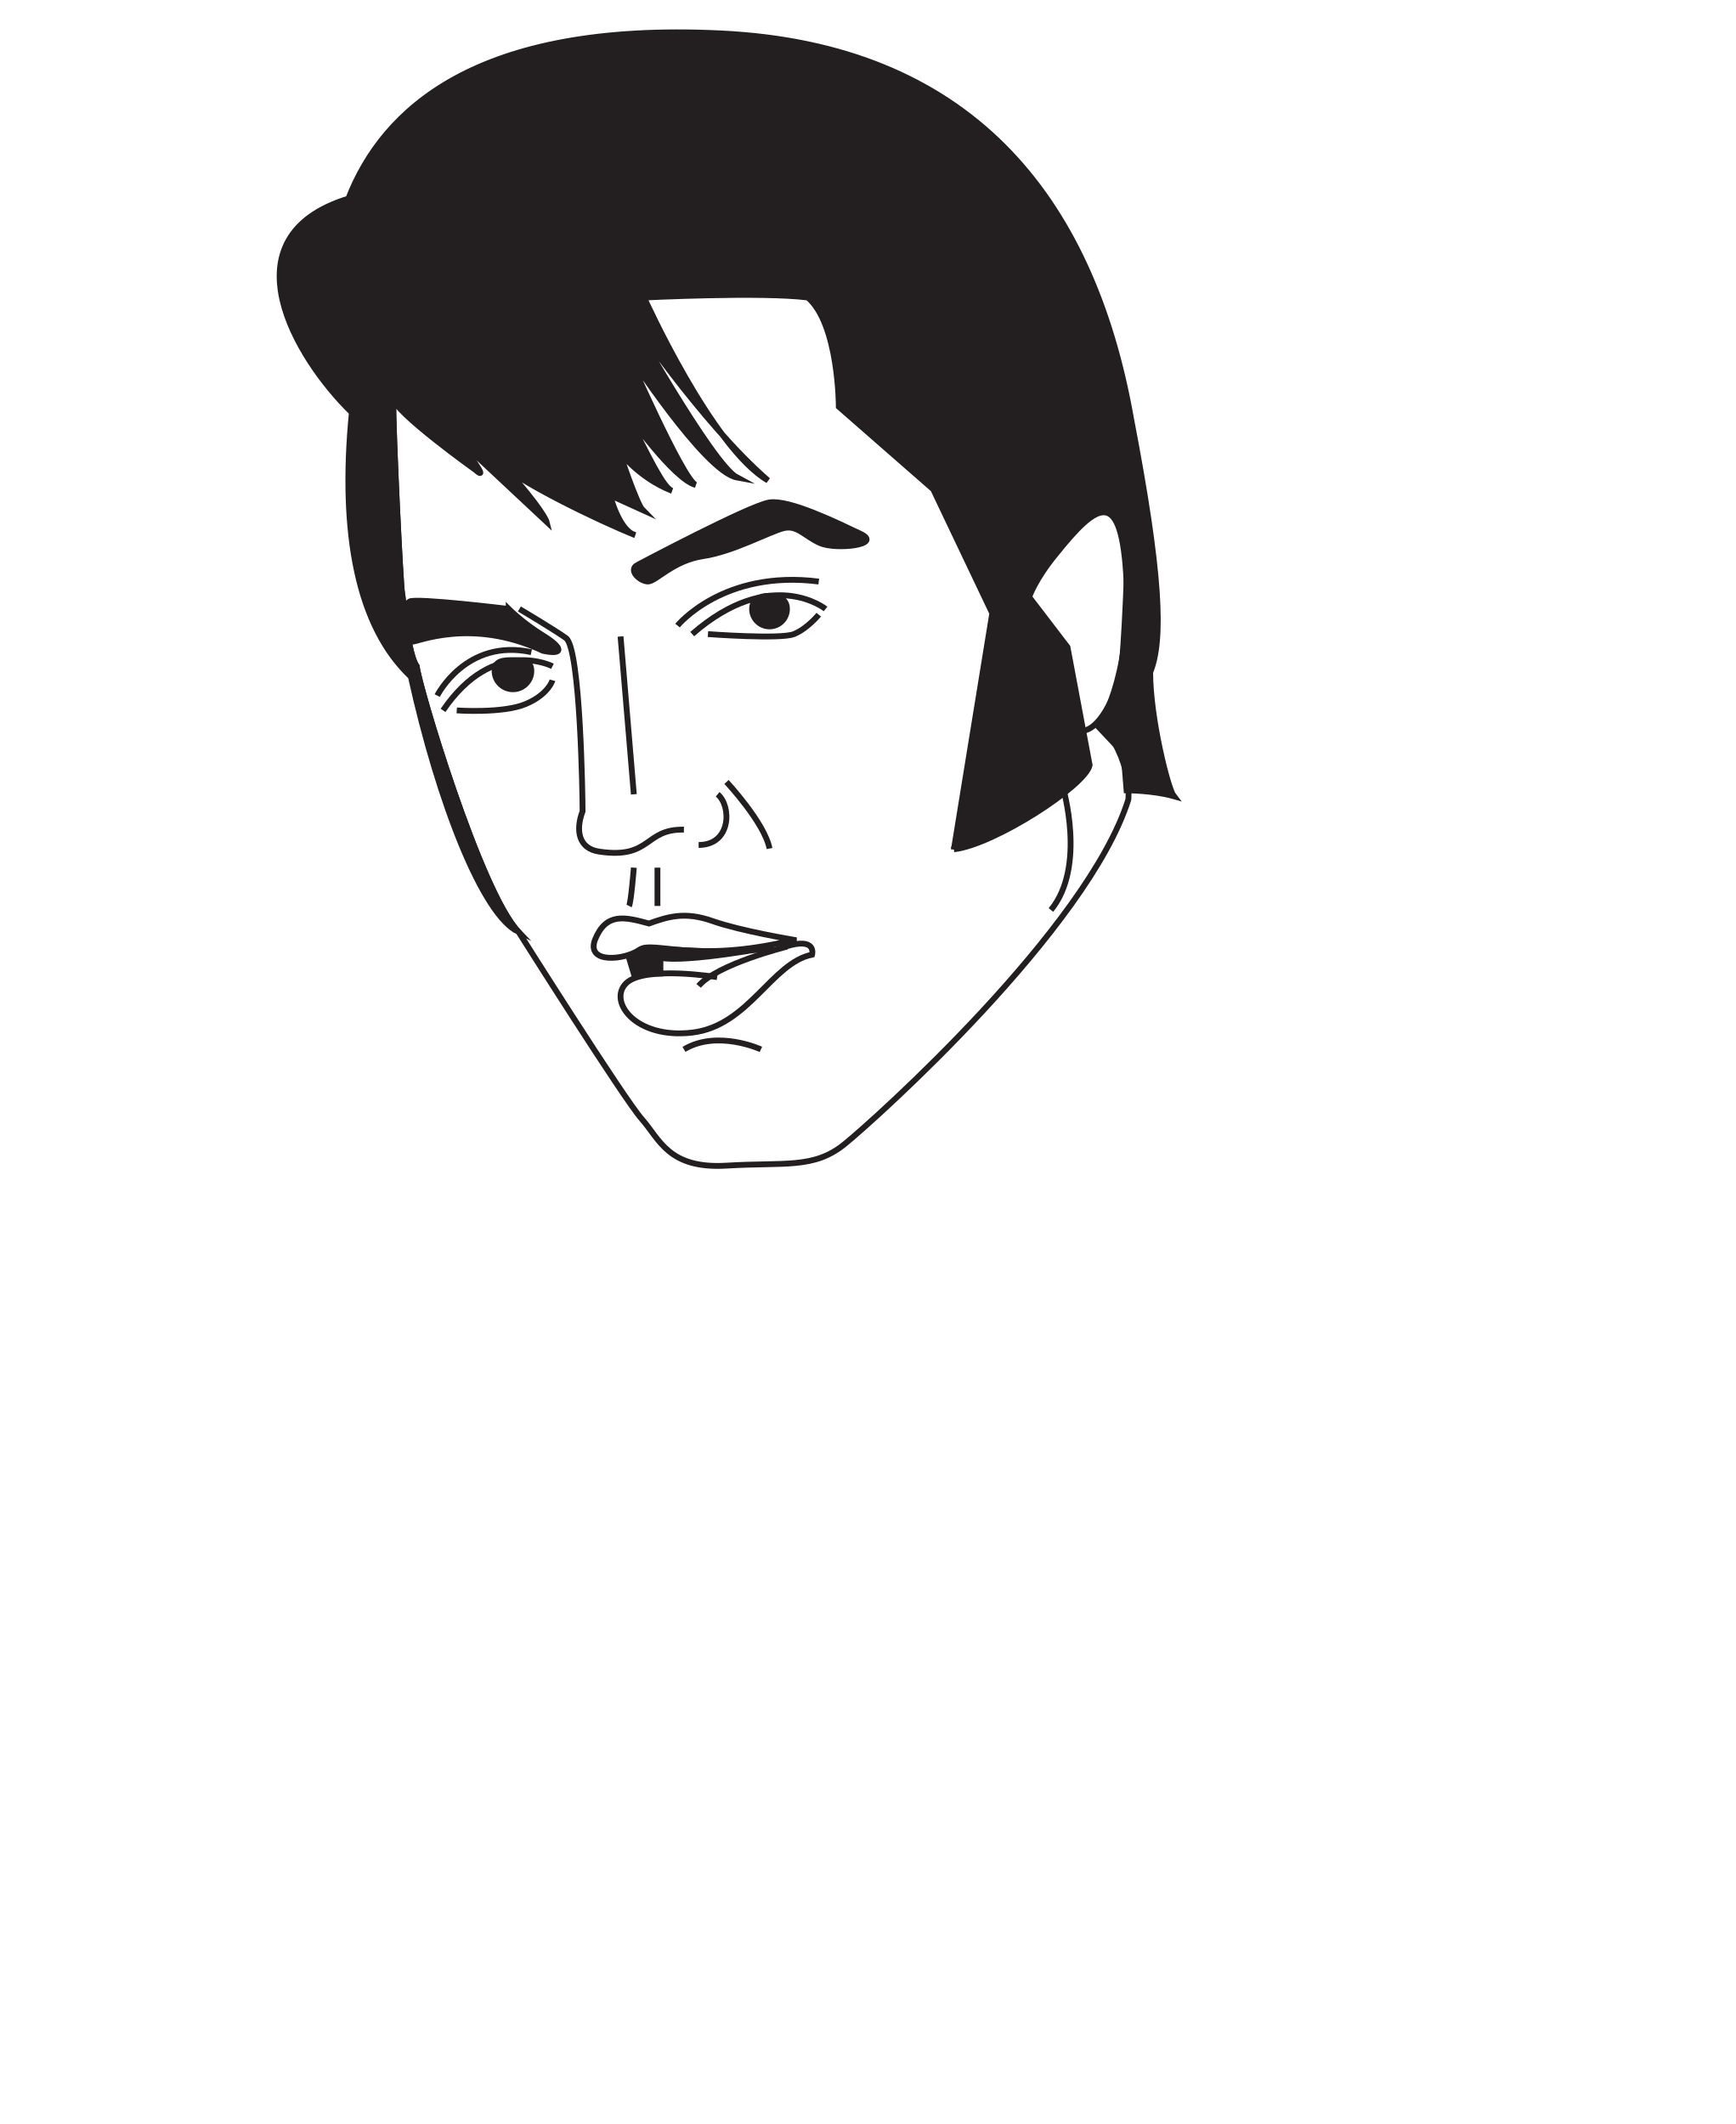
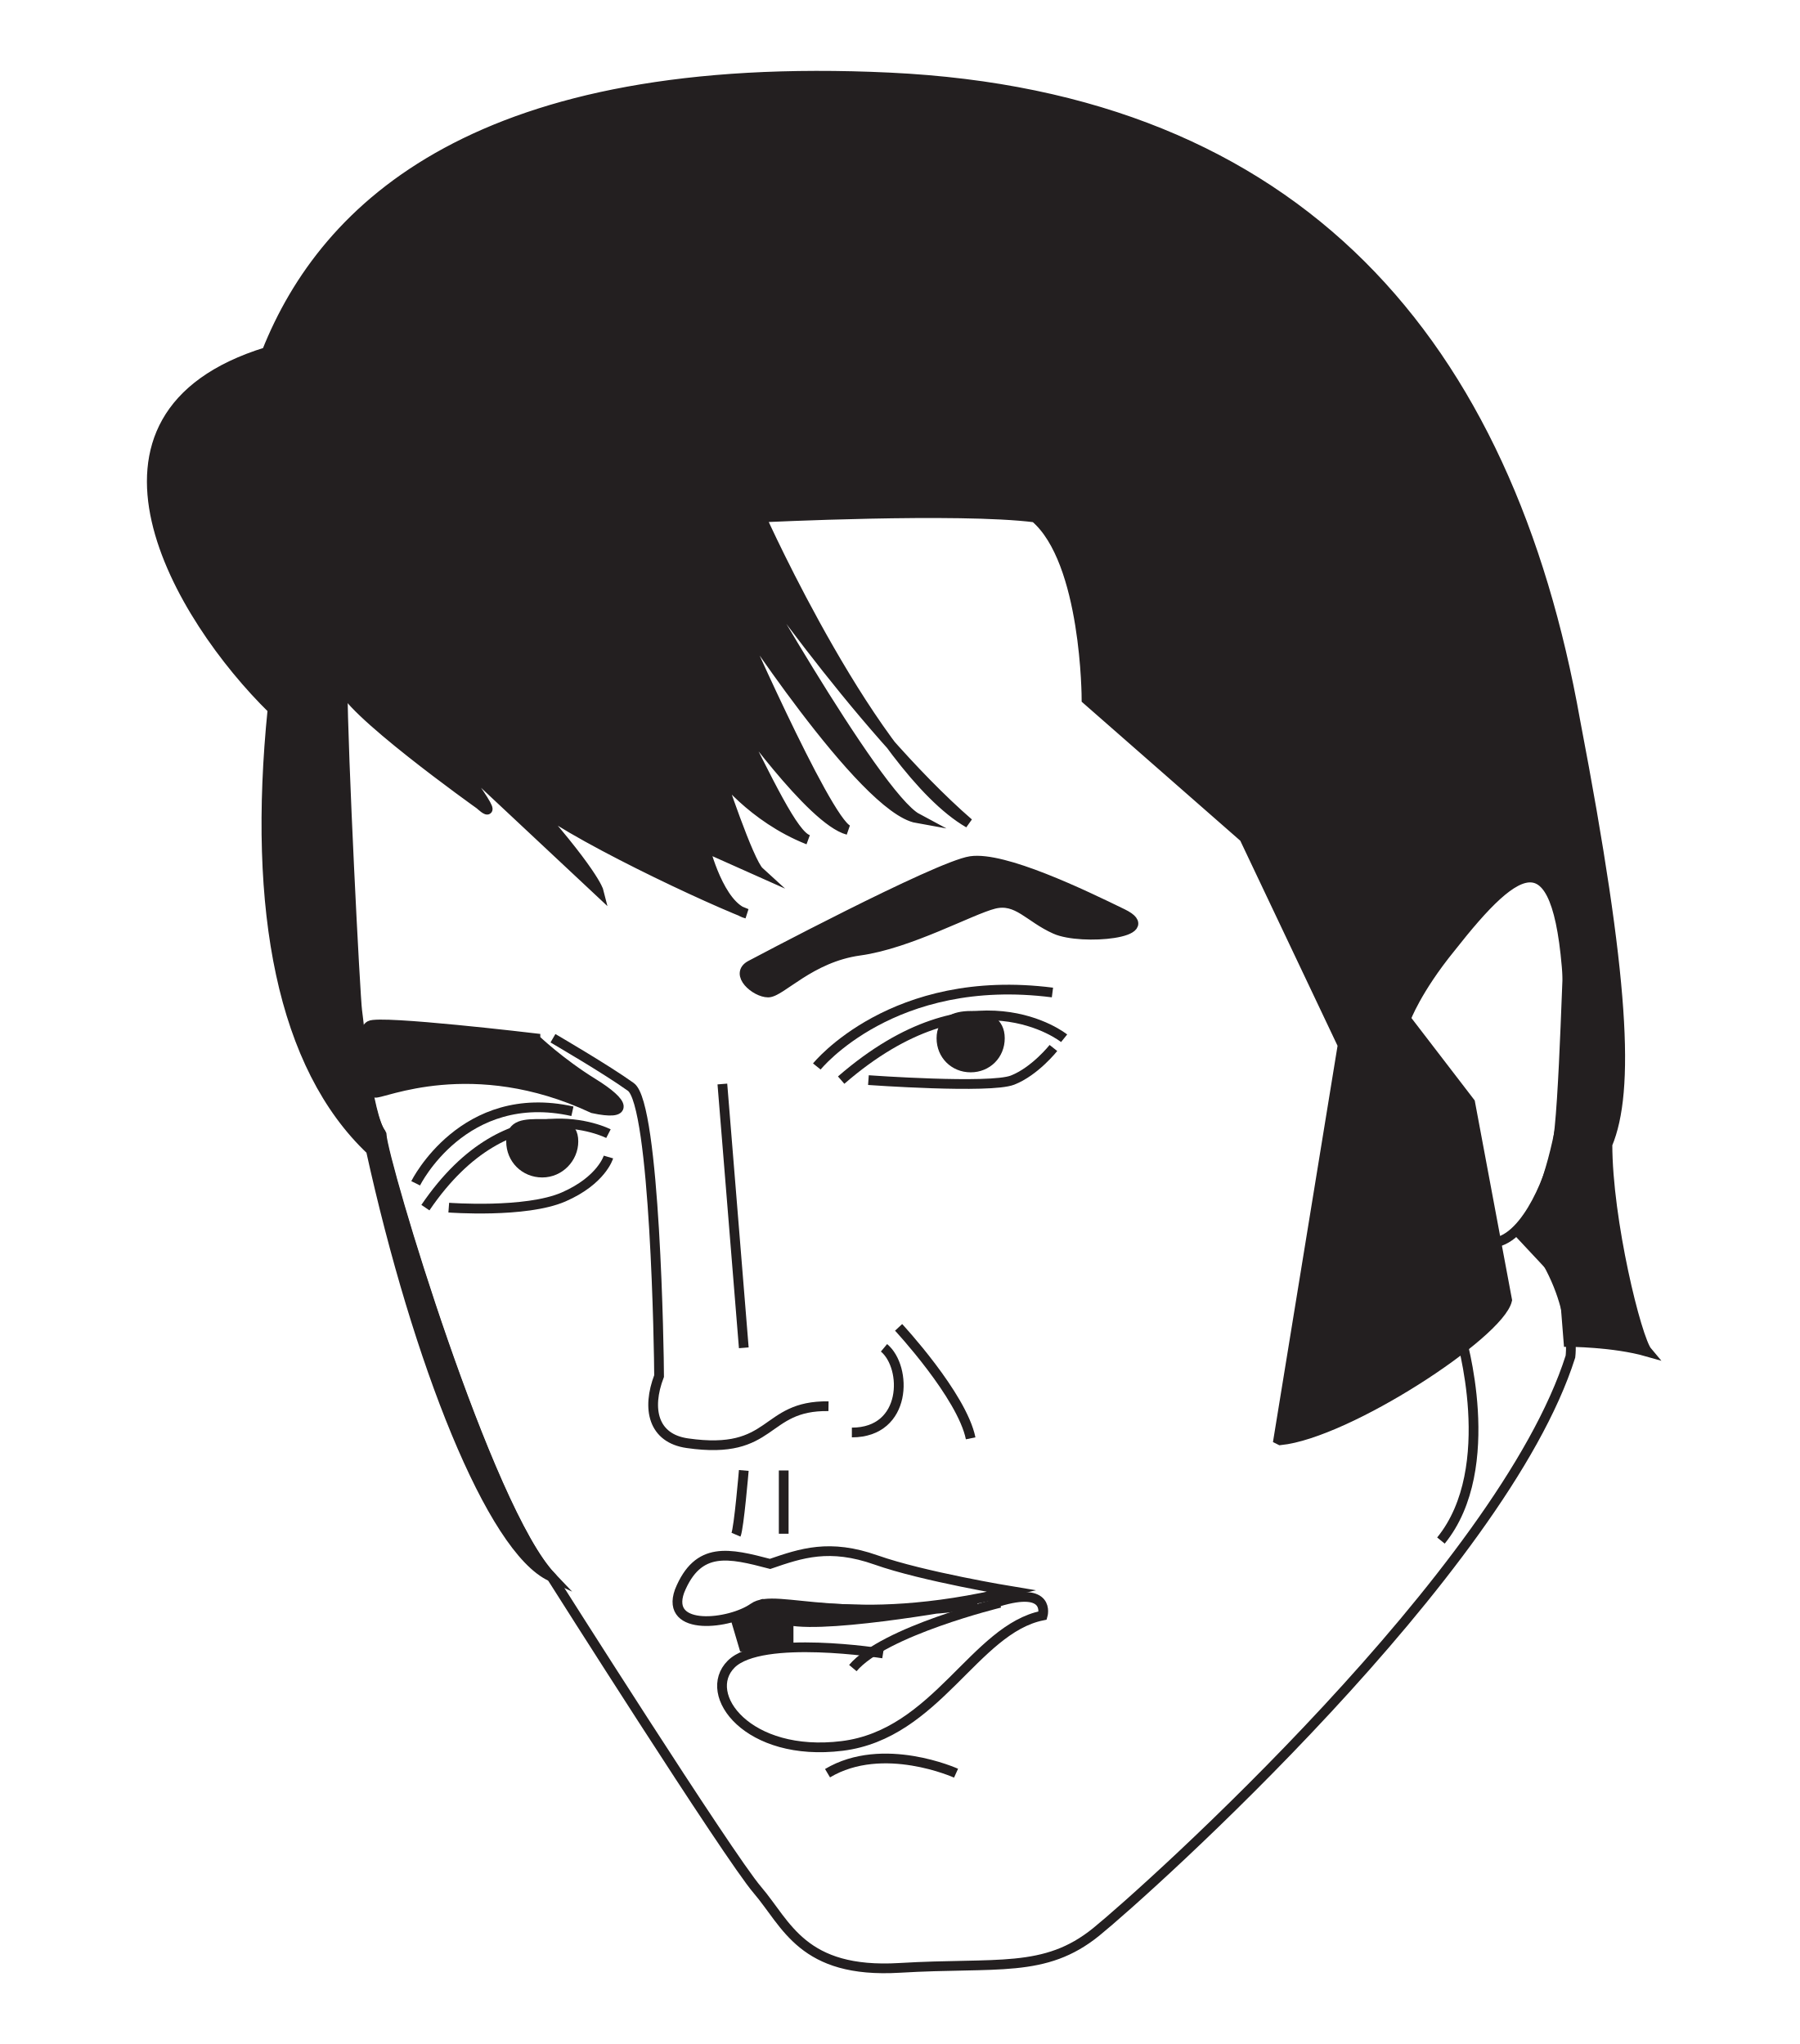
- <svg xmlns="http://www.w3.org/2000/svg" id="Layer_2" data-name="Layer 2" viewBox="0 0 297.64 364.31">
-   <path d="M163.59,145.68l6.58-40.49-10.12-21.26-16.2-14.17s0-14.17-5.31-18.73c-7.84-1.01-28.09,0-28.09,0,0,0,11.64,25.81,21.26,31.38-11.39-9.87-24.29-29.1-24.29-29.1,0,0,14.68,26.32,18.98,28.6-5.57-1.01-18.98-21.76-18.98-21.76,0,0,9.62,22.02,11.89,23.03-3.8-1.01-11.64-12.15-11.89-12.4,3.8,7.59,6.33,12.91,7.84,13.41-5.82-2.28-9.11-6.83-9.11-6.83,0,0,3.04,9.11,4.05,10.12l-5.57-2.53s1.52,6.07,4.3,6.83c-5.82-2.28-21-9.62-23.03-12.4,7.34,8.1,7.84,10.12,7.84,10.12l-15.69-14.68c6.83,8.86,3.54,5.82,3.54,5.82,0,0-14.17-10.12-14.17-12.4,0,6.58,1.27,32.14,1.52,33.4s1.01,10.63,2.53,12.65c.25,3.04,10.88,38.72,17.46,45.55-6.07-2.78-13.67-22.02-18.47-43.78-9.11-8.6-12.15-24.55-10.12-45.3-9.62-9.36-21.95-30.11-.6-36.69,5.91-15.18,21.86-30.37,63.87-28.34s63.52,27.33,70.35,66.05c5.1,26.57,5.57,37.96,3.29,43.53,0,7.84,3.04,19.99,4.05,21.26-3.54-1.01-8.1-1.01-8.1-1.01l-.51-6.33-4.3-4.56s5.57-8.1,4.81-24.8-5.06-13.67-12.15-4.81c-3.54,4.3-4.56,7.34-4.56,7.34l6.58,8.6,3.8,20.25c-.76,3.54-16.45,13.67-23.28,14.42Z" fill="#231f20" stroke="#231f20" stroke-miterlimit="10" />
-   <path d="M67.42,68.24c0,6.58,1.27,32.14,1.52,33.4s1.01,10.63,2.53,12.65c.25,3.04,10.88,38.72,17.46,45.55,0,0,18.07,28.64,21.14,32.11s4.56,8.59,14.55,7.98,14.9.61,20.21-3.68,41.72-37.01,48.67-59.1c0,0,.91-6.68-5.05-13.52" fill="none" stroke="#231f20" stroke-miterlimit="10" />
-   <path d="M181.66,92.4s5.3-7.16,7.96-6.1,4.16,4.51,3.94,6.1-.65,19.54-1.44,23.17-3.63,10.25-7.1,9.78-3.61-3.49-3.36-5.1" fill="none" stroke="#231f20" stroke-miterlimit="10" />
+ <svg xmlns="http://www.w3.org/2000/svg" id="Layer_2" version="1.1" viewBox="-15.19 -7.26 184.79 209.98">
+   <defs>
+     <style>
+       .st0 {
+         fill: none;
+       }
+ 
+       .st0, .st1 {
+         stroke: #231f20;
+         stroke-miterlimit: 10;
+       }
+ 
+       .st1 {
+         fill: #231f20;
+       }
+     </style>
+   </defs>
+   <path class="st1" d="M116.1,140.6l6.6-40.5-10.1-21.3-16.2-14.2s0-14.2-5.3-18.7c-7.8-1-28.1,0-28.1,0,0,0,11.6,25.8,21.3,31.4-11.4-9.9-24.3-29.1-24.3-29.1,0,0,14.7,26.3,19,28.6-5.6-1-19-21.8-19-21.8,0,0,9.6,22,11.9,23-3.8-1-11.6-12.2-11.9-12.4,3.8,7.6,6.3,12.9,7.8,13.4-5.8-2.3-9.1-6.8-9.1-6.8,0,0,3,9.1,4.1,10.1l-5.6-2.5s1.5,6.1,4.3,6.8c-5.8-2.3-21-9.6-23-12.4,7.3,8.1,7.8,10.1,7.8,10.1l-15.7-14.7c6.8,8.9,3.5,5.8,3.5,5.8,0,0-14.2-10.1-14.2-12.4,0,6.6,1.3,32.1,1.5,33.4s1,10.6,2.5,12.7c.2,3,10.9,38.7,17.5,45.6-6.1-2.8-13.7-22-18.5-43.8-9.1-8.6-12.2-24.6-10.1-45.3-9.6-9.4-22-30.1-.6-36.7C18.2,13.8,34.1-1.3,76.2.7s63.5,27.3,70.4,66.1c5.1,26.6,5.6,38,3.3,43.5,0,7.8,3,20,4.1,21.3-3.5-1-8.1-1-8.1-1l-.5-6.3-4.3-4.6s5.6-8.1,4.8-24.8-5.1-13.7-12.1-4.8c-3.5,4.3-4.6,7.3-4.6,7.3l6.6,8.6,3.8,20.3c-.8,3.5-16.4,13.7-23.3,14.4h0Z" />
+   <path class="st0" d="M20,63.2c0,6.6,1.3,32.1,1.5,33.4s1,10.6,2.5,12.7c.2,3,10.9,38.7,17.5,45.5,0,0,18.1,28.6,21.1,32.1s4.6,8.6,14.6,8,14.9.6,20.2-3.7,41.7-37,48.7-59.1c0,0,.9-6.7-5.1-13.5" />
+   <path class="st0" d="M134.2,87.4s5.3-7.2,8-6.1,4.2,4.5,3.9,6.1-.6,19.5-1.4,23.2-3.6,10.2-7.1,9.8-3.6-3.5-3.4-5.1" />
  <g>
-     <path d="M89.07,104.45s5.48,3.24,7.98,4.98,2.86,27.39,2.86,29.72c-1.27,3.38-.62,6.42,2.87,6.92,8.98,1.33,7.67-3.91,14.51-3.77" fill="none" stroke="#231f20" stroke-miterlimit="10" />
-     <path d="M123.07,136.24c2.39,1.96,2.39,8.69-3.26,8.69" fill="none" stroke="#231f20" stroke-miterlimit="10" />
+     <path class="st0" d="M41.6,99.4s5.5,3.2,8,5,2.9,27.4,2.9,29.7c-1.3,3.4-.6,6.4,2.9,6.9,9,1.3,7.7-3.9,14.5-3.8" />
+     <path class="st0" d="M75.6,131.2c2.4,2,2.4,8.7-3.3,8.7" />
  </g>
  <g>
-     <path d="M87.24,104.45s-16.01-1.95-17.01-1.27-1,3.8,0,4.6c0,0-.16,2.05.47,2.26s10.02-4.22,22.4,1.58c3.69.79,3.43-.53,0-2.64s-5.86-4.54-5.86-4.54Z" fill="#231f20" stroke="#231f20" stroke-miterlimit="10" />
-     <path d="M109.33,96.9s19.18-10.19,22.62-10.72,11.54,3.45,15.58,5.36-4.2,2.81-6.89,1.61-3.9-3.15-6.29-2.55-8.69,4.05-13.78,4.79-8.09,4.35-9.44,4.35-3.5-1.95-1.8-2.85Z" fill="#231f20" stroke="#231f20" stroke-miterlimit="10" />
+     <path class="st1" d="M39.8,99.4s-16-1.9-17-1.3-1,3.8,0,4.6c0,0-.2,2.1.5,2.3s10-4.2,22.4,1.6c3.7.8,3.4-.5,0-2.6s-5.9-4.5-5.9-4.5h0Z" />
+     <path class="st1" d="M61.9,91.9s19.2-10.2,22.6-10.7,11.5,3.4,15.6,5.4-4.2,2.8-6.9,1.6-3.9-3.2-6.3-2.6-8.7,4.1-13.8,4.8-8.1,4.3-9.4,4.3-3.5-1.9-1.8-2.8h0Z" />
  </g>
  <g>
-     <path d="M136.15,161.2s-9.14-1.52-13.95-3.22-7.69-.72-10.91.42c-4.17-1.14-7.36-1.93-9.26,2.81-1.52,4.17,5.15,3.43,7.58,1.72s9.48,2.45,26.54-1.72Z" fill="none" stroke="#231f20" stroke-miterlimit="10" />
-     <path d="M119.81,169.1c3.2-3.75,15.15-6.73,15.15-6.73" fill="none" stroke="#231f20" stroke-miterlimit="10" />
-     <path d="M122.99,167.6s-12.52-2.04-15.63,1.07,1.67,9.59,11.36,8.44,13.62-11.99,20.55-13.37c0,0,.88-3.12-4.61-1.36" fill="none" stroke="#231f20" stroke-miterlimit="10" />
+     <path class="st0" d="M88.7,156.2s-9.1-1.5-13.9-3.2-7.7-.7-10.9.4c-4.2-1.1-7.4-1.9-9.3,2.8-1.5,4.2,5.2,3.4,7.6,1.7s9.5,2.4,26.5-1.7h0Z" />
+     <path class="st0" d="M72.4,164.1c3.2-3.8,15.1-6.7,15.1-6.7" />
+     <path class="st0" d="M75.5,162.6s-12.5-2-15.6,1.1,1.7,9.6,11.4,8.4,13.6-12,20.6-13.4c0,0,.9-3.1-4.6-1.4" />
  </g>
-   <path d="M182.27,134.99s4.08,13.64-2.04,21.09" fill="none" stroke="#231f20" stroke-miterlimit="10" />
-   <path d="M124.59,134.12s6.53,7,7.38,11.42" fill="none" stroke="#231f20" stroke-miterlimit="10" />
-   <path d="M130.49,179.99s-7.48-3.44-13.19,0" fill="none" stroke="#231f20" stroke-miterlimit="10" />
+   <path class="st0" d="M134.8,129.9s4.1,13.6-2,21.1" />
+   <path class="st0" d="M77.1,129.1s6.5,7,7.4,11.4" />
+   <path class="st0" d="M83,174.9s-7.5-3.4-13.2,0" />
  <g>
-     <path d="M108.7,148.82s-.46,5.86-.82,6.57" fill="none" stroke="#231f20" stroke-miterlimit="10" />
-     <line x1="112.75" y1="148.82" x2="112.75" y2="155.39" fill="none" stroke="#231f20" stroke-miterlimit="10" />
+     <path class="st0" d="M61.2,143.8s-.5,5.9-.8,6.6" />
+     <line class="st0" x1="65.3" y1="143.8" x2="65.3" y2="150.3" />
  </g>
  <g>
    <g>
-       <path d="M141.58,104.45s-9.3-7.52-22.87,4.31" fill="none" stroke="#231f20" stroke-miterlimit="10" />
-       <path d="M134.96,104.45c0,1.65-1.34,2.99-2.99,2.99s-2.99-1.34-2.99-2.99,1.34-2.26,2.99-2.26,2.99.61,2.99,2.26Z" fill="#231f20" stroke="#231f20" stroke-miterlimit="10" />
-       <path d="M121.41,108.76s12.46.93,14.75,0,4.25-3.33,4.25-3.33" fill="none" stroke="#231f20" stroke-miterlimit="10" />
-       <path d="M116.19,107.3s7.84-9.65,24.22-7.55" fill="none" stroke="#231f20" stroke-miterlimit="10" />
+       <path class="st0" d="M94.1,99.4s-9.3-7.5-22.9,4.3" />
+       <path class="st1" d="M87.5,99.4c0,1.7-1.3,3-3,3s-3-1.3-3-3,1.3-2.3,3-2.3,3,.6,3,2.3Z" />
+       <path class="st0" d="M74,103.7s12.5.9,14.8,0,4.2-3.3,4.2-3.3" />
+       <path class="st0" d="M68.7,102.3s7.8-9.7,24.2-7.6" />
    </g>
    <g>
-       <path d="M94.75,114.28s-10.09-5.2-18.77,7.57" fill="none" stroke="#231f20" stroke-miterlimit="10" />
-       <path d="M91.12,115.07c0,1.74-1.41,3.15-3.15,3.15s-3.15-1.41-3.15-3.15,1.41-1.84,3.15-1.84,3.15.1,3.15,1.84Z" fill="#231f20" stroke="#231f20" stroke-miterlimit="10" />
-       <path d="M78.33,121.85s7.86.56,11.79-1.08,4.63-4.09,4.63-4.09" fill="none" stroke="#231f20" stroke-miterlimit="10" />
-       <path d="M74.98,119.31s4.95-9.88,16.14-7.45" fill="none" stroke="#231f20" stroke-miterlimit="10" />
+       <path class="st0" d="M47.3,109.2s-10.1-5.2-18.8,7.6" />
+       <path class="st1" d="M43.7,110c0,1.7-1.4,3.2-3.2,3.2s-3.2-1.4-3.2-3.2,1.4-1.8,3.2-1.8,3.2,0,3.2,1.8Z" />
+       <path class="st0" d="M30.9,116.8s7.9.6,11.8-1.1,4.6-4.1,4.6-4.1" />
+       <path class="st0" d="M27.5,114.3s4.9-9.9,16.1-7.4" />
    </g>
  </g>
-   <line x1="106.42" y1="109.17" x2="108.7" y2="136.24" fill="none" stroke="#231f20" stroke-miterlimit="10" />
-   <path d="M132.59,162.37s-14.86,2.81-19.33,1.91v2.71h-4.57l-.82-2.71s2.86-1.74,2.82-1.74,17.07,1.57,21.9-.17Z" fill="#231f20" stroke="#231f20" stroke-miterlimit="10" />
+   <line class="st0" x1="59" y1="104.1" x2="61.2" y2="131.2" />
+   <path class="st1" d="M85.1,157.3s-14.9,2.8-19.3,1.9v2.7h-4.6l-.8-2.7s2.9-1.7,2.8-1.7,17.1,1.6,21.9-.2Z" />
</svg>
